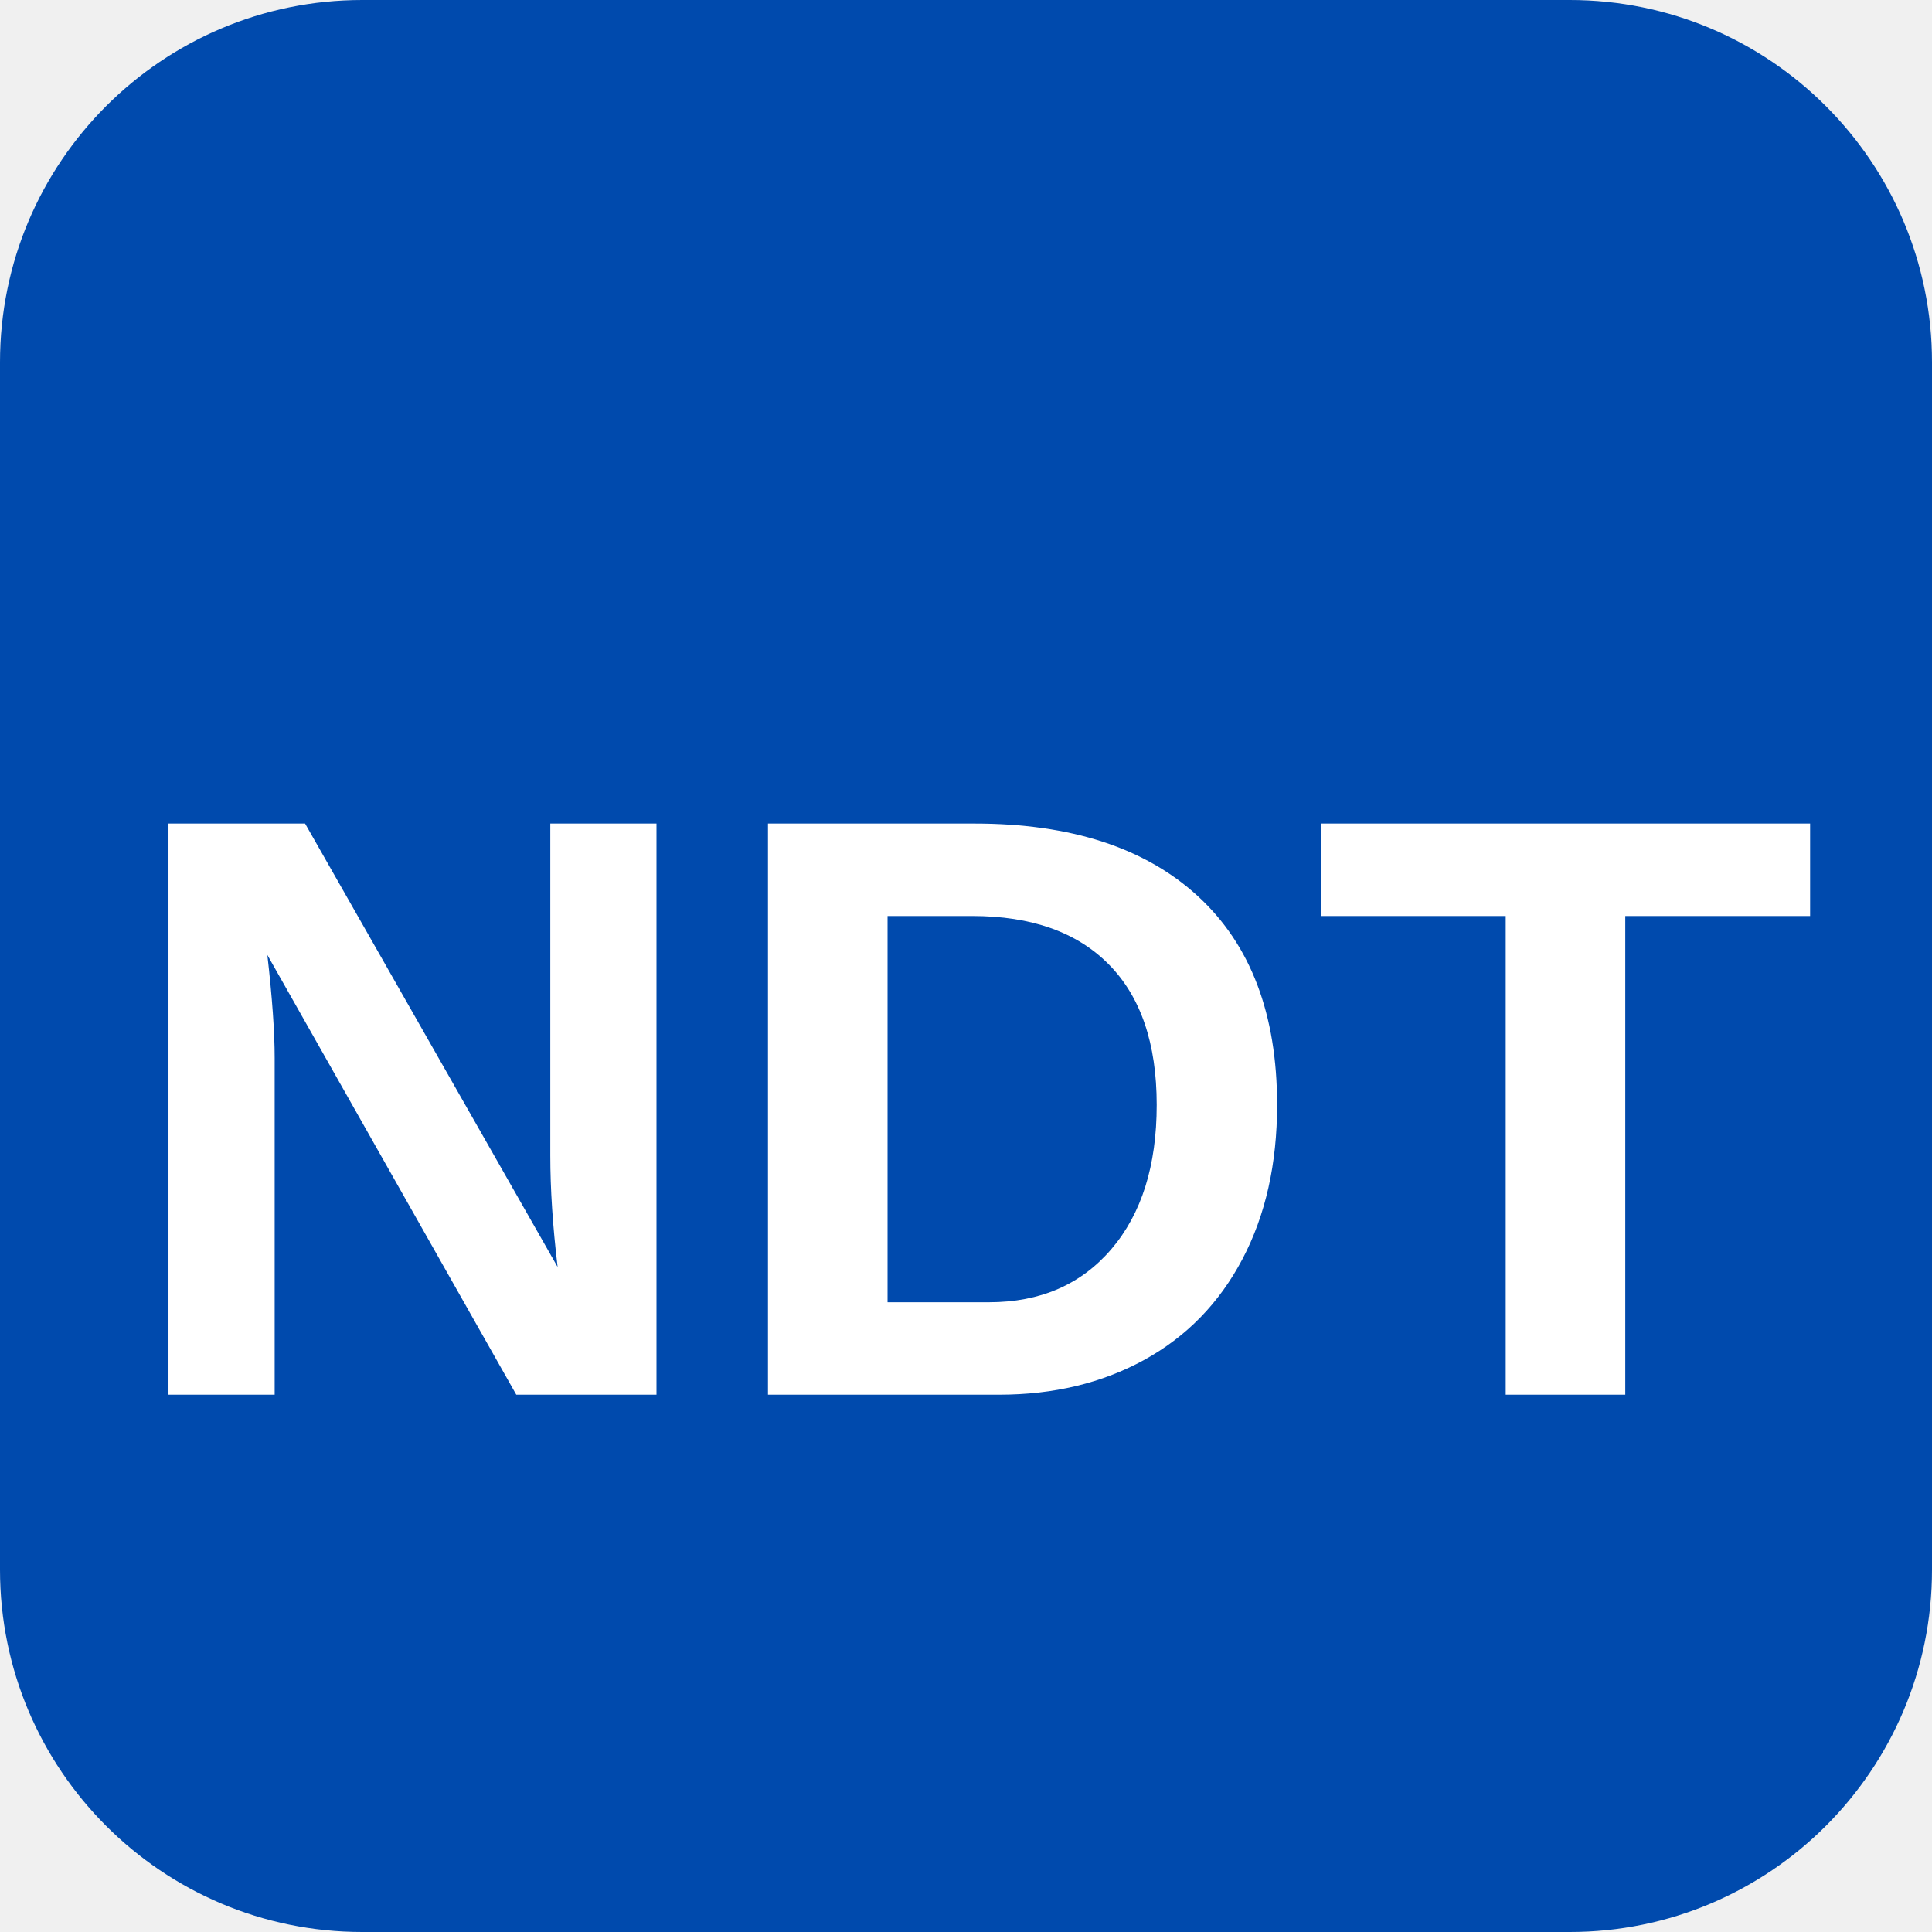
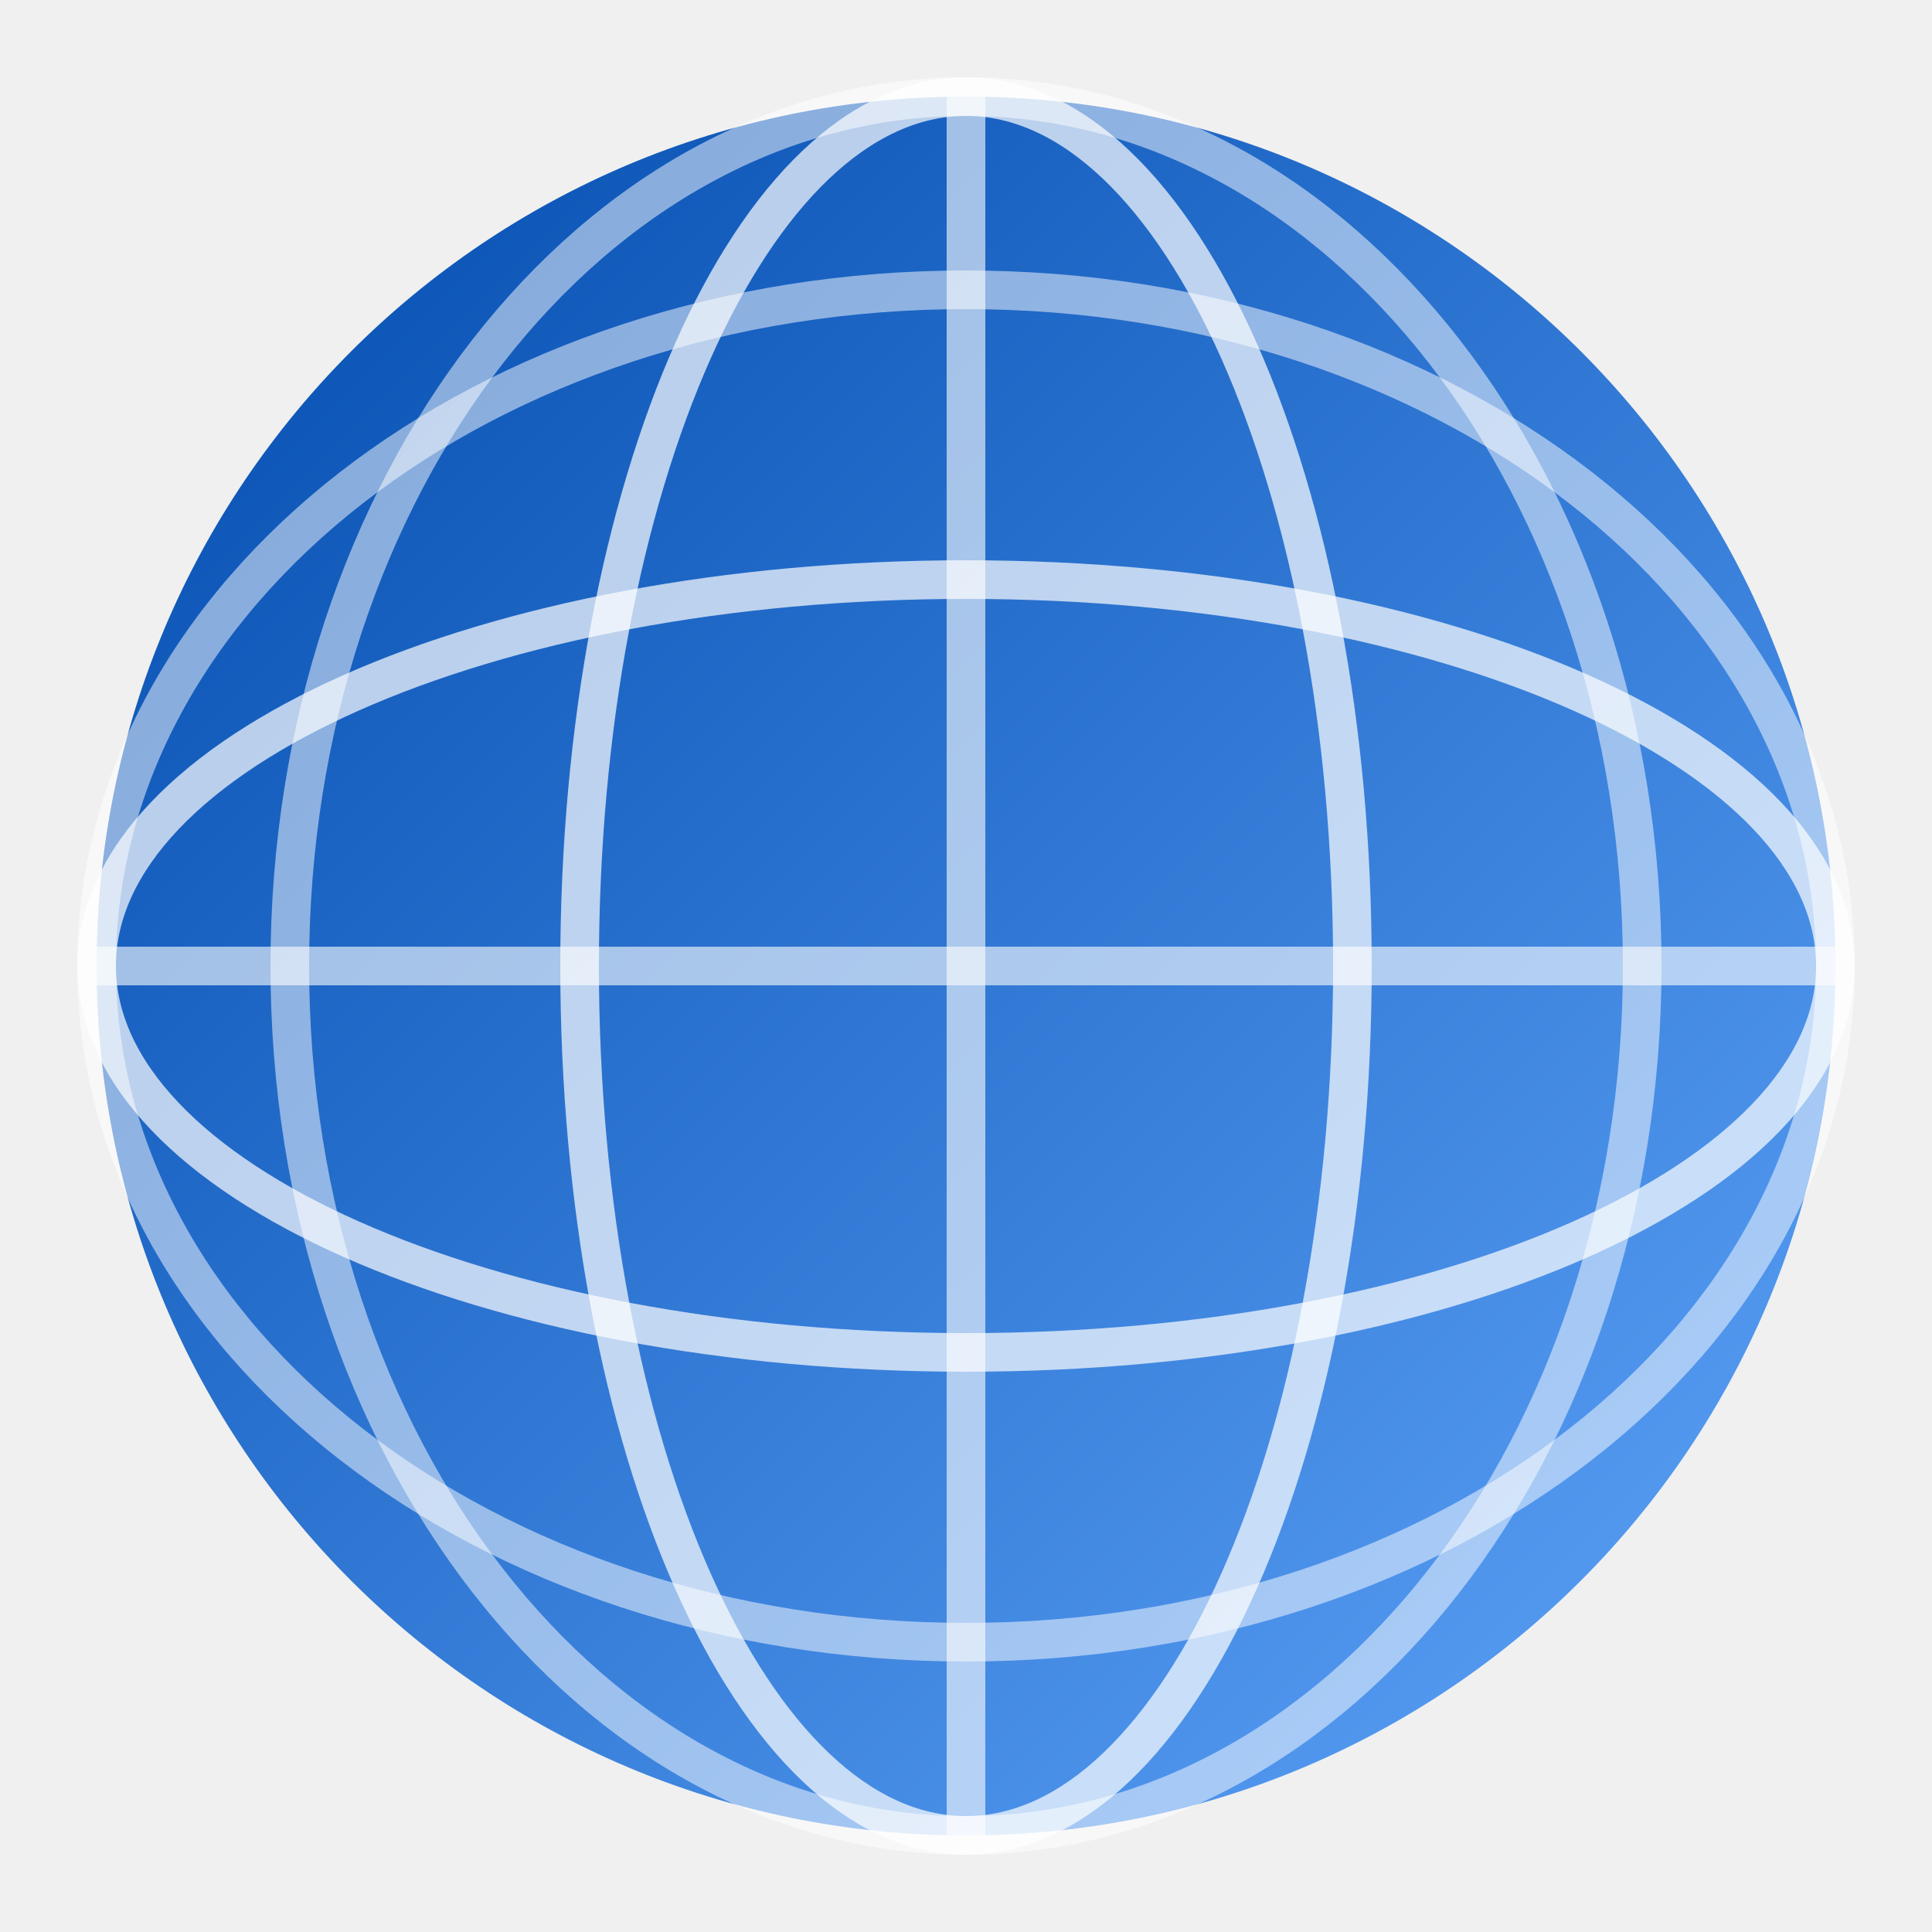
- <svg xmlns="http://www.w3.org/2000/svg" width="512" height="512" viewBox="0 0 512 512" fill="none">
-   <rect width="512" height="512" rx="96" fill="#004AAD" />
-   <text x="50%" y="60%" dominant-baseline="middle" text-anchor="middle" font-family="Arial, Helvetica, sans-serif" font-size="220" font-weight="bold" fill="white">
- NDT
- </text>
+ <svg xmlns="http://www.w3.org/2000/svg" viewBox="0 0 100 100">
+   <defs>
+     <linearGradient id="globeGradient" x1="0%" y1="0%" x2="100%" y2="100%">
+       <stop offset="0%" style="stop-color:#004aad;stop-opacity:1" />
+       <stop offset="100%" style="stop-color:#60A5FA;stop-opacity:1" />
+     </linearGradient>
+   </defs>
+   <circle cx="50" cy="50" r="45" fill="url(#globeGradient)" />
+   <ellipse cx="50" cy="50" rx="45" ry="20" fill="none" stroke="white" stroke-width="2" opacity="0.7" />
+   <ellipse cx="50" cy="50" rx="45" ry="35" fill="none" stroke="white" stroke-width="2" opacity="0.5" />
+   <ellipse cx="50" cy="50" rx="20" ry="45" fill="none" stroke="white" stroke-width="2" opacity="0.7" />
+   <ellipse cx="50" cy="50" rx="35" ry="45" fill="none" stroke="white" stroke-width="2" opacity="0.5" />
+   <line x1="5" y1="50" x2="95" y2="50" stroke="white" stroke-width="2" opacity="0.6" />
+   <line x1="50" y1="5" x2="50" y2="95" stroke="white" stroke-width="2" opacity="0.6" />
</svg>
